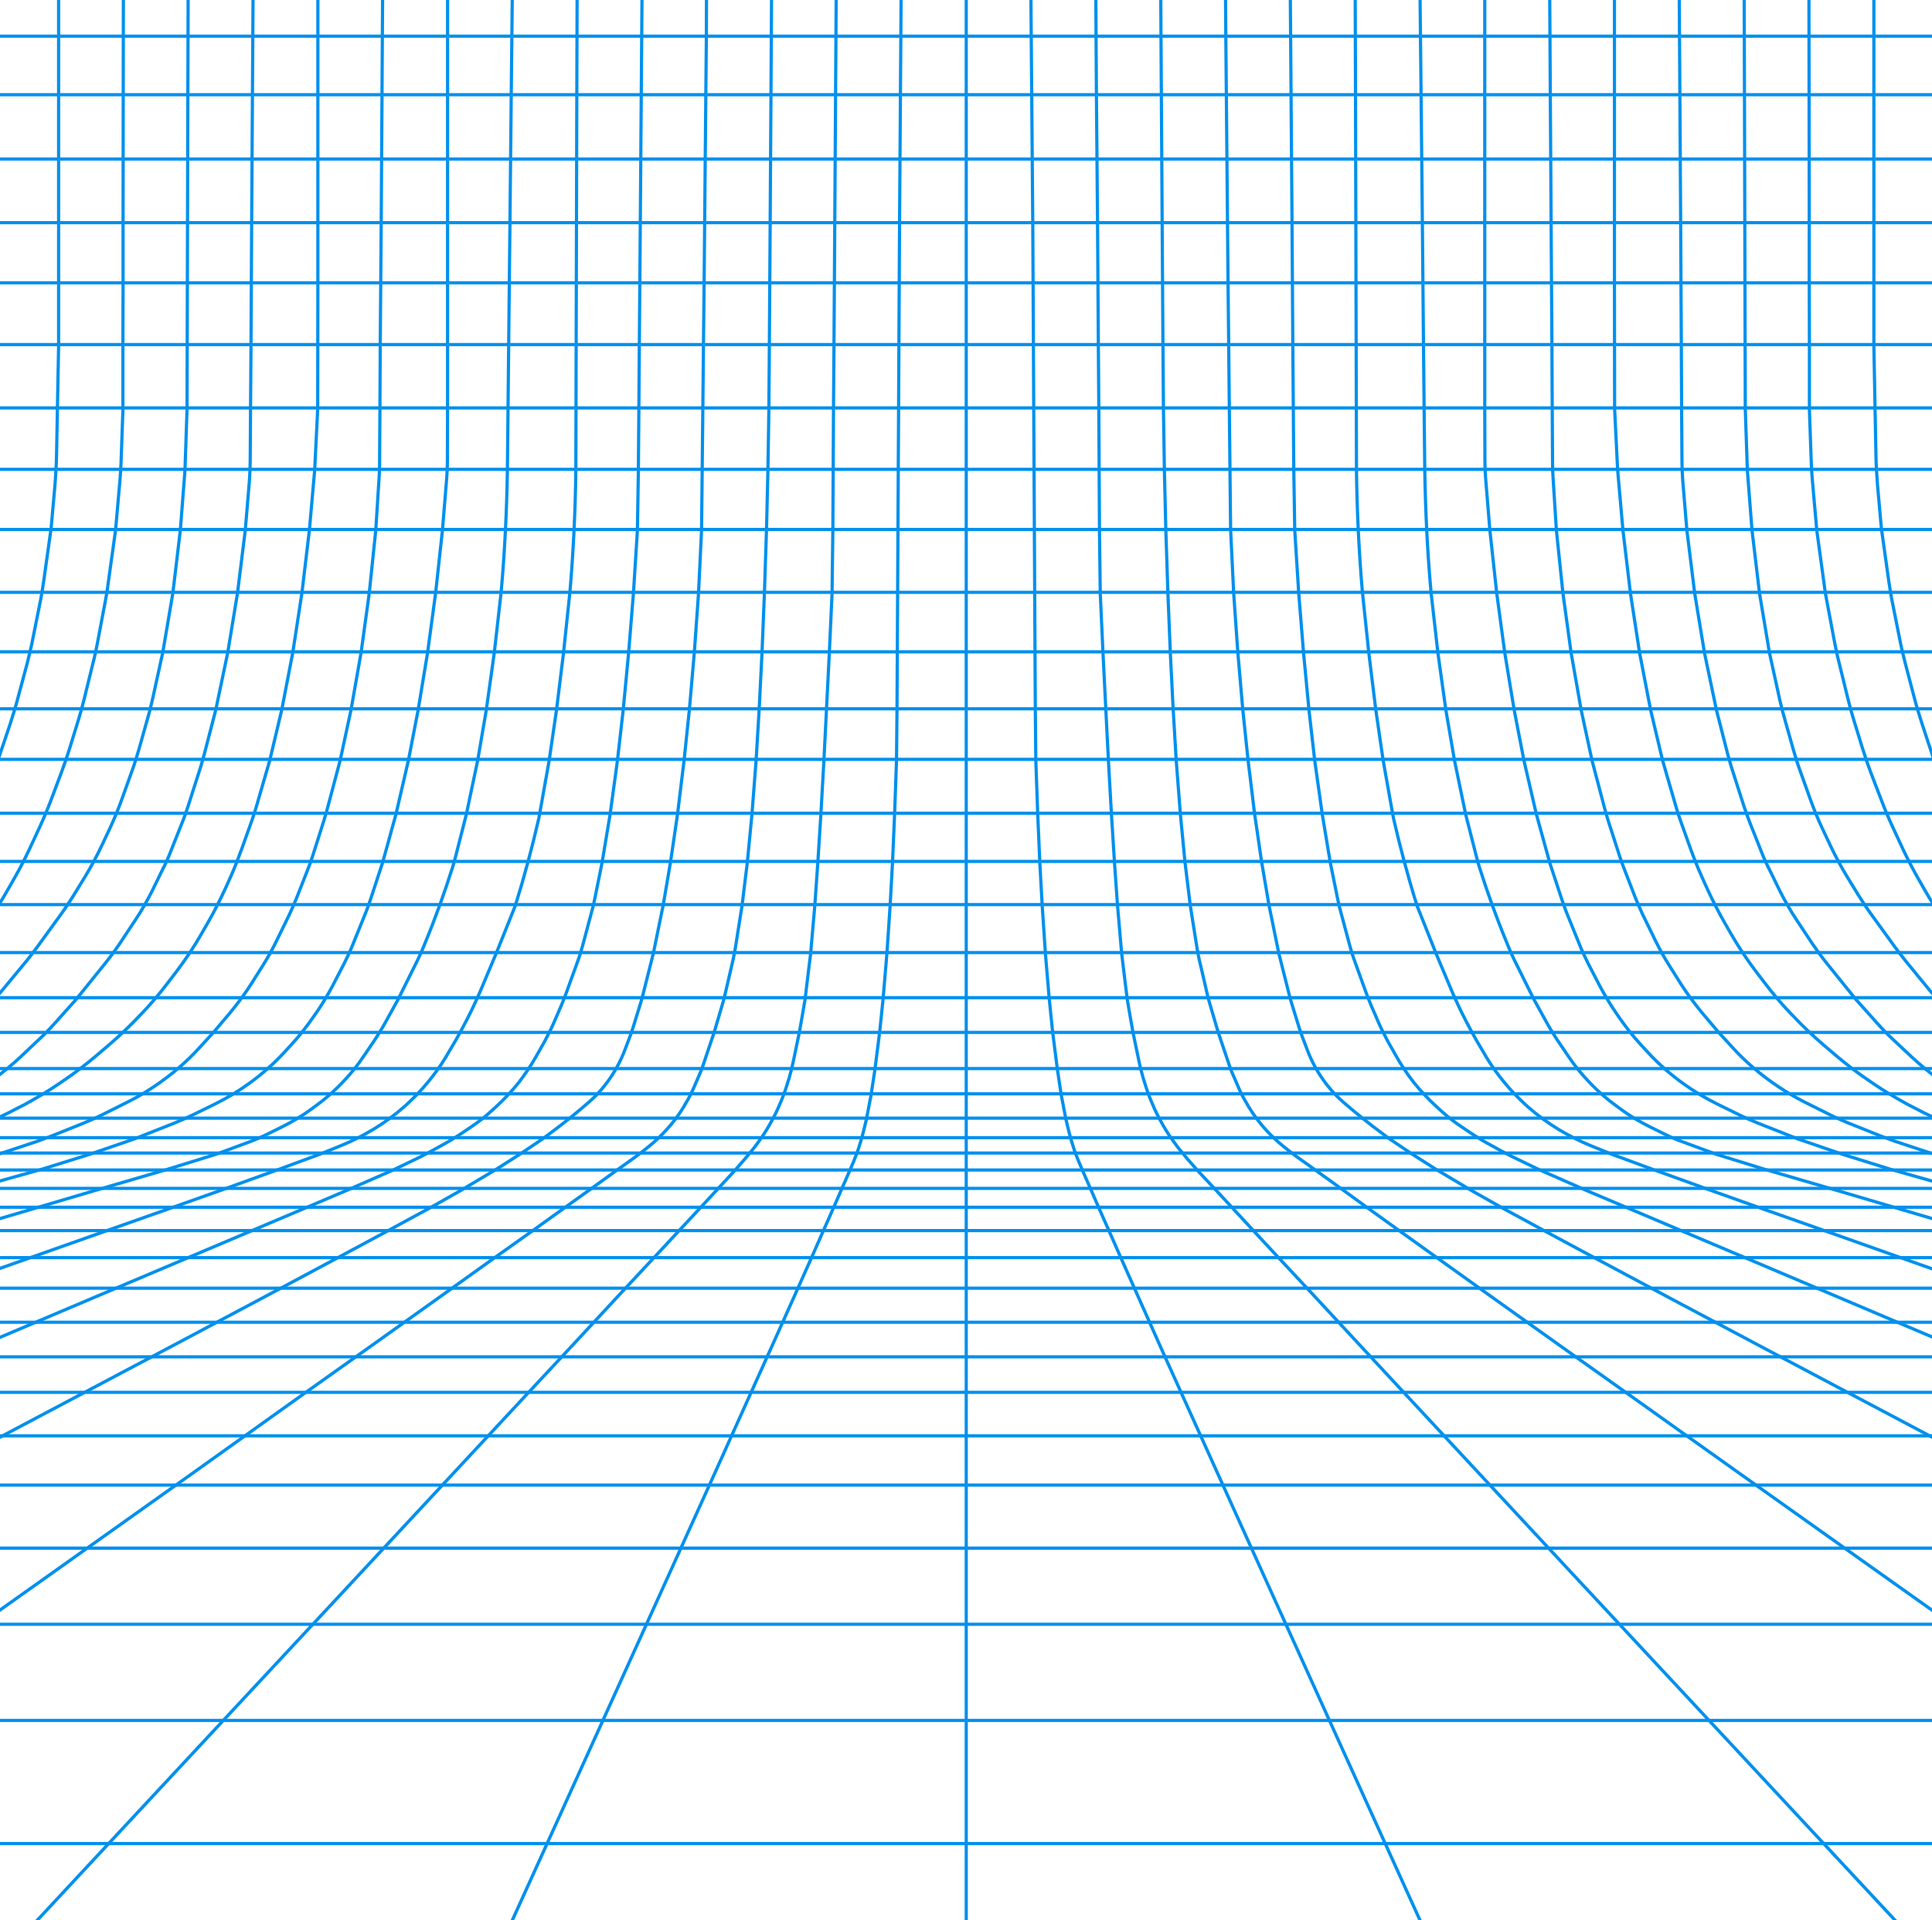
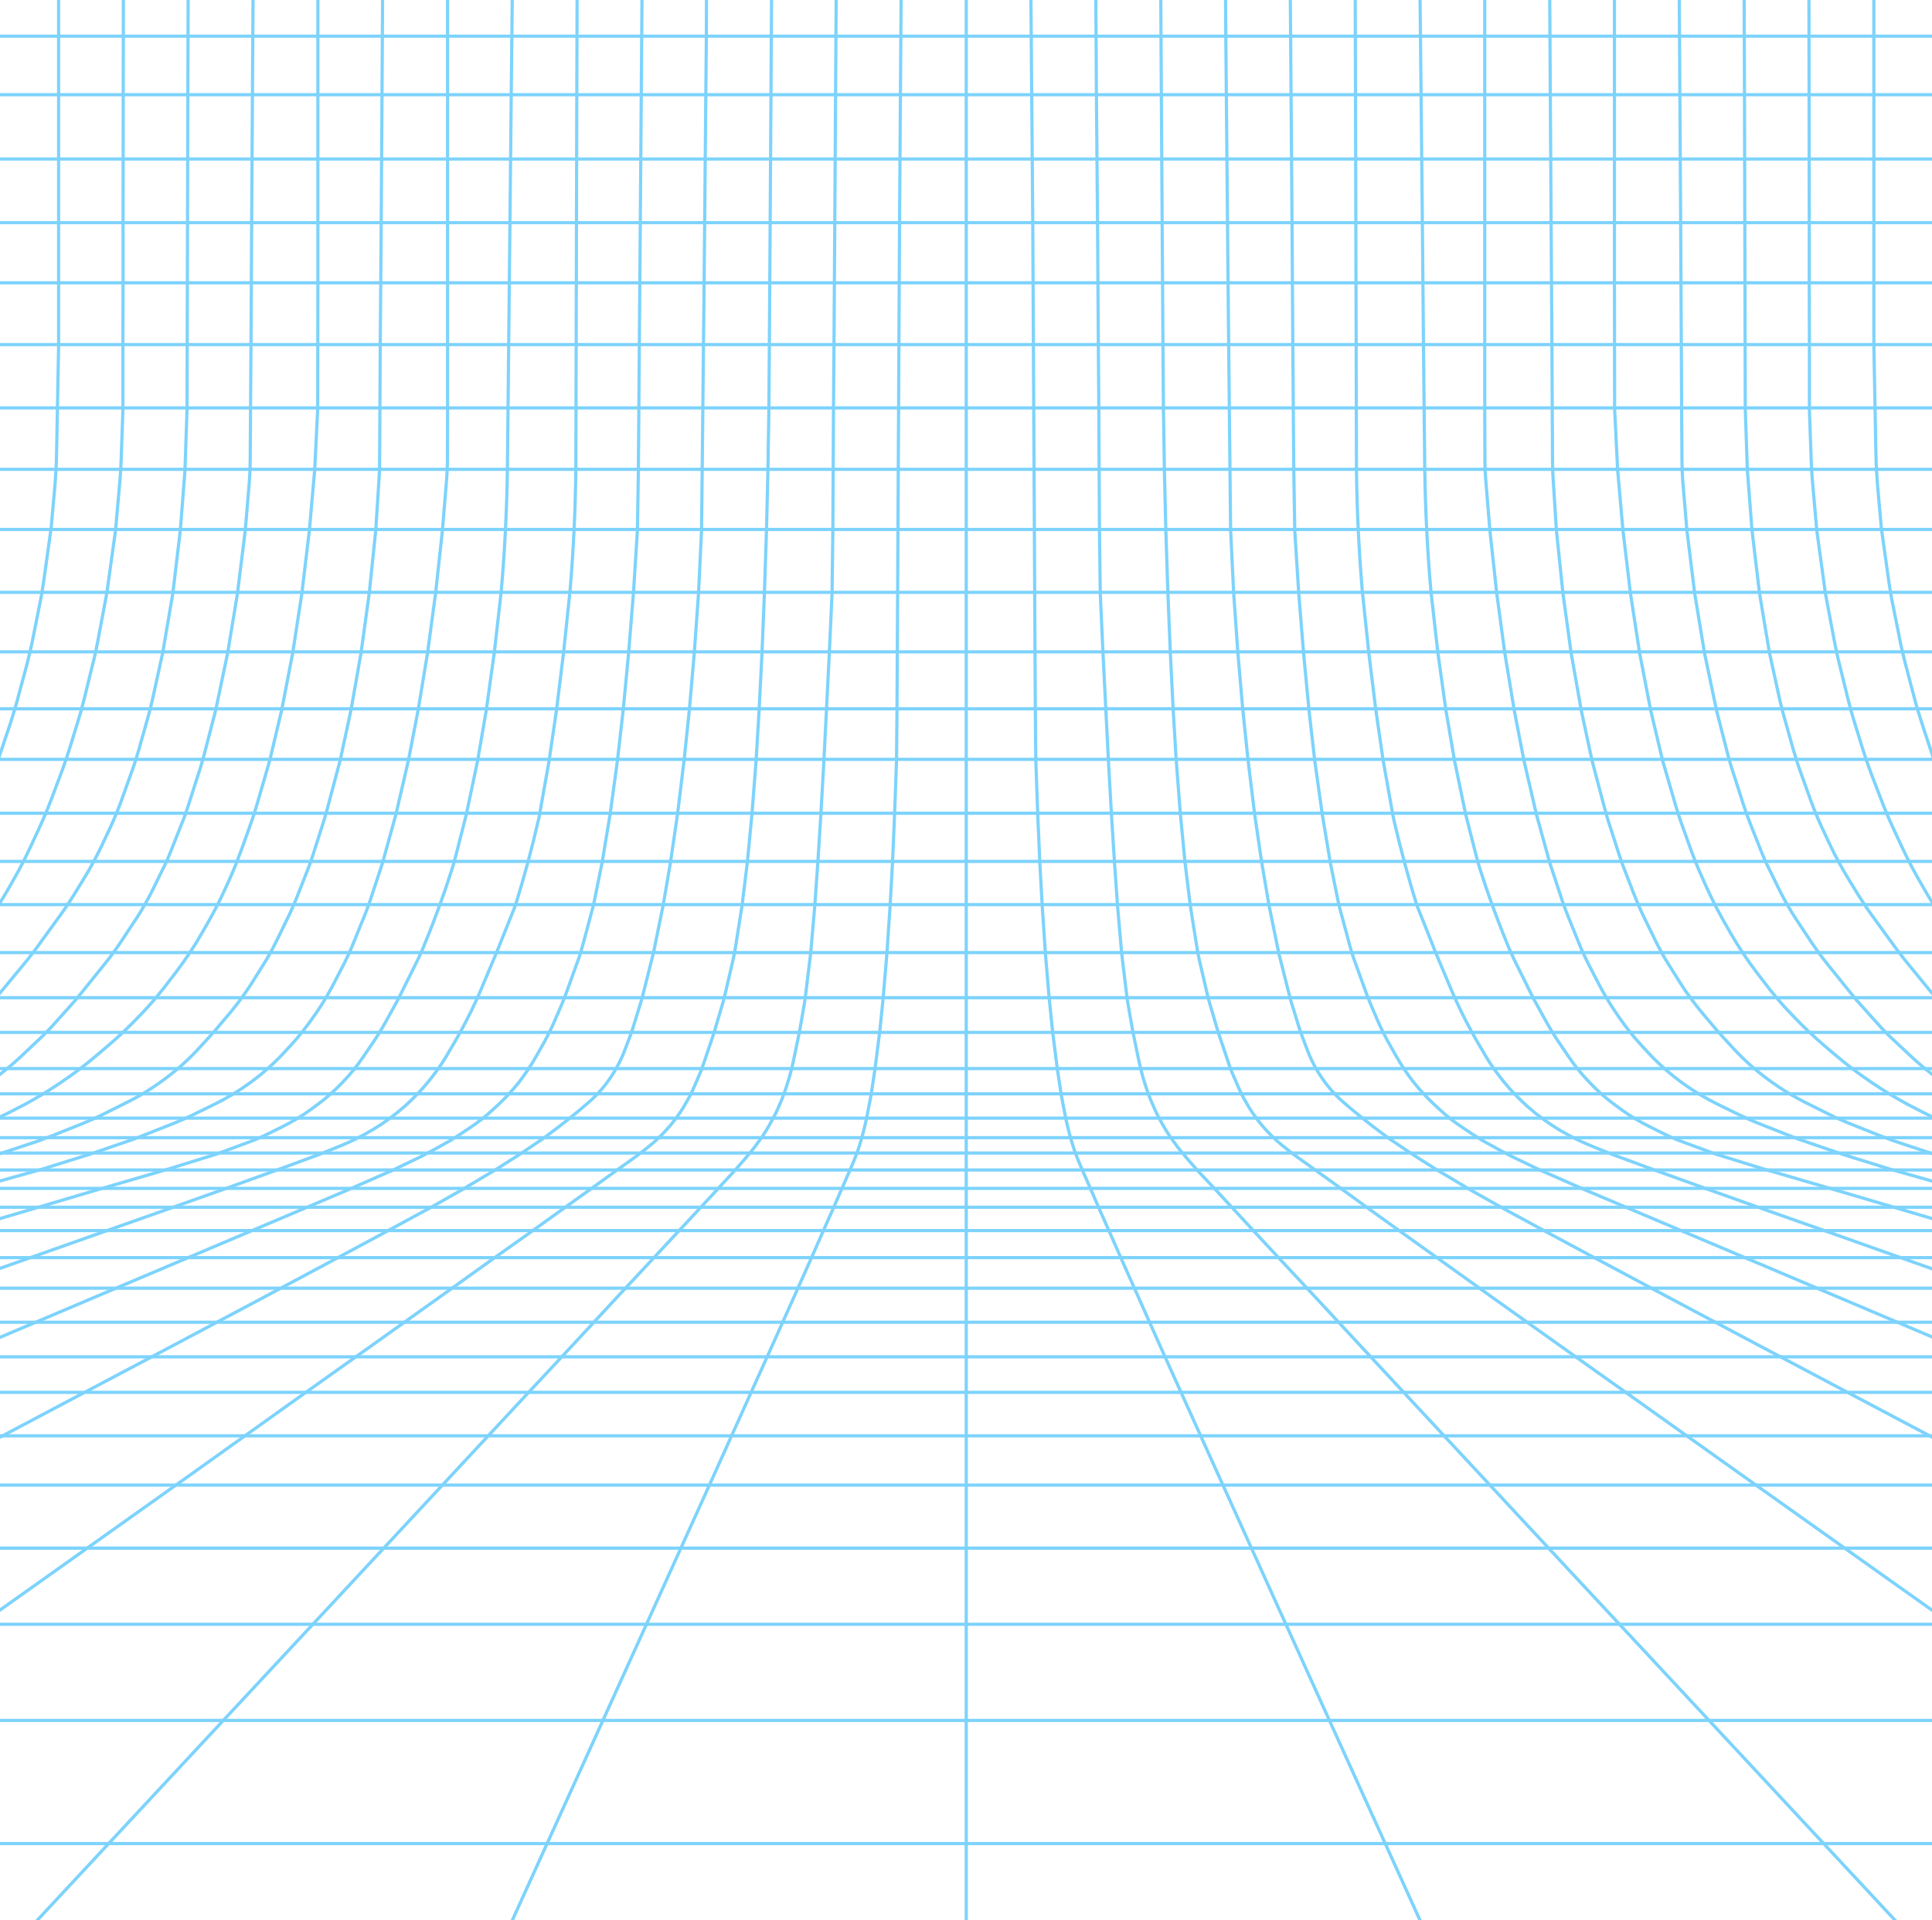
<svg xmlns="http://www.w3.org/2000/svg" xml:space="preserve" version="1.1" viewBox="0 0 1207.7 1200" width="1208" height="1200">
  <style>
-     .st0{fill:none;stroke:#0090ed;stroke-width:2;stroke-linecap:round;stroke-linejoin:round}
+     .st0{fill:none;stroke:#7dd3fc;stroke-width:2;stroke-linecap:round;stroke-linejoin:round}
  </style>
  <path d="M1677.1 1152.5H-457.5" class="st0" />
  <path d="M1677.1 928.4H-457.5" class="st0" />
  <path d="M1677.1 897.6H-457.5" class="st0" />
  <path d="M1677.1 870.4H-457.5" class="st0" />
  <path d="M1677.1 826.6H-457.5" class="st0" />
  <path d="M1677.1 805.3H-457.5" class="st0" />
  <path d="M1677.1 786.2H-457.5" class="st0" />
  <path d="M1677.1 769.3H-457.5" class="st0" />
  <path d="M1677.1 848.2H-457.5" class="st0" />
  <path d="M1677.1 1075.5H-457.5" class="st0" />
  <path d="M1677.1 1015.4H-457.5" class="st0" />
  <path d="M1677.1 967.8H-457.5" class="st0" />
  <path d="M1677.1 754.7H-457.5" class="st0" />
  <path d="M1677.1 742.9H-457.5" class="st0" />
  <path d="M1677.1 731.4H-457.5" class="st0" />
  <path d="M1677.1 711.2H-457.5" class="st0" />
  <path d="M1677.1 720.8H-457.5" class="st0" />
  <path d="M1677.1 699H-457.5" class="st0" />
  <path d="M1677.1 683.8H-457.5" class="st0" />
  <path d="M1677.1 668H-457.5" class="st0" />
  <path d="M1677.1 645.4H-457.5" class="st0" />
  <path d="M1677.1 623.7H-457.5" class="st0" />
  <path d="M1677.1 595.5H-457.5" class="st0" />
  <path d="M1677.1 565.5H-457.5" class="st0" />
  <path d="M1677.1 538.5H-457.5" class="st0" />
  <path d="M1677.1 508.4H-457.5" class="st0" />
  <path d="M1677.1 474.7H-457.5" class="st0" />
  <path d="M1677.1 443.1H-457.5" class="st0" />
  <path d="M1677.1 407.5H-457.5" class="st0" />
  <path d="M1677.1 370.3H-457.5" class="st0" />
  <path d="M1677.1 331H-457.5" class="st0" />
  <path d="M1677.1 293.4H-457.5" class="st0" />
  <path d="M1677.1 255H-457.5" class="st0" />
  <path d="M1677.1 215.4H-457.5" class="st0" />
  <path d="M1677.1 176.8H-457.5" class="st0" />
  <path d="M1677.1 139.2H-457.5" class="st0" />
  <path d="M1677.1 99.4H-457.5" class="st0" />
  <path d="M1677.1 59.2H-457.5" class="st0" />
  <path d="M1677.1 22.6H-457.5" class="st0" />
  <path d="m317.3 1206.8 57.4-126.6 41.7-92.1 31.2-69 20.6-45.8 14.6-32.4 13.5-30.1 10.7-24 6.9-15.7 7-15.8 4.7-10.8 5.5-12.6 2.4-5.6c1.3-3.2 2.6-6.4 3.6-9.8 1-3.1 1.9-6.2 2.7-9.4l1.8-7.5 2.9-15.1 2.4-15.9 3-23.6 2.1-20.5 2.4-28.4 2-29.9 1.5-27 1.3-30.1 1.2-33.7.3-30.9.2-36.4.2-37.1.2-39.5.2-37.4.2-38.4.2-39.7.2-38.5.2-37.6 1-145.9" class="st0" />
  <path d="m16.1 1208 119-127.8 85.8-92.1 64.2-69 42.6-45.8 30.2-32.4 27.9-30.1 22.4-24 14.6-15.7 14.7-15.8 10-10.8 11.8-12.8 6.3-7.2c1.8-2.1 3.6-4.3 5.3-6.4l1.3-1.7c2.3-3.1 4.6-6.2 6.6-9.5 3-4.9 5.7-9.9 8-15.1v-.1c2.2-4.8 4-9.7 5.5-14.7l1-3.2c1-3.5 1.9-6.9 2.6-10.4l3.8-18.3s3.5-19.8 3.5-20.2 3.5-28.7 3.5-28.7l2.6-29.9 1.9-27 1.9-30.1 1.9-33.7 1.6-31.6 1.8-35.8 1.7-37.1.5-39.5.2-37.4.2-38.4.3-39.7.5-76.2.5-79.9.4-65" class="st0" />
  <path d="m482.3-6.3-.4 66.2-.5 79.9-.5 76.2-.3 39.7-.6 38.4-.9 37.4-1.3 39.5-1.5 37.1-1.8 35.8-1.9 31.6-2.6 33.7-2.9 30.1-3.3 27-4.2 26.5c-.4 2.2-.8 4.6-1.3 6.8l-5.2 22.4c-.4 1.8-.9 3.6-1.4 5.3l-5.3 18-6.8 20.2c-.8 2.2-1.6 4.6-2.6 6.7l-2.8 6.5c-1.7 4.1-3.7 8-6 11.7l-.7 1.3c-3.3 5.5-7.2 10.6-11.5 15.2-3.2 3.4-6.5 6.6-10.1 9.5l-4.5 3.6c-1.3 1-2.7 2.1-4.1 3.1l-12 8.6-17.9 12.9-14.8 10.6-22 15.8-22 15.6-33.5 24-42.2 30.1-45.6 32.4-64.4 46-97.1 69-129.9 92.1-178.5 126.6" class="st0" />
  <path d="m-441.6 1131.4 97.2-51.2 174.8-92.2L-39 919l86.5-45.8 61.2-32.4 56.6-30.1 44.9-24 29.2-15.7 29.1-15.8 19.1-10.8 22-13.1 15.7-10 14.2-9.6 4-3c8.3-6.1 16.4-12.6 24.2-19.4 3.8-3.3 7.3-6.9 10.4-10.9 5.2-6.6 9.4-14 12.4-21.9l3.6-9.5c.5-1.5 1-2.9 1.5-4.4l5-16.2c.4-1.5.9-2.9 1.2-4.4l6.6-26.2 6.1-29.9 4.6-27 4.4-30.1 4.1-33.7 3.3-31.6 3.1-35.8 2.6-36.7 1.9-39.5.4-37.4.4-38.4.4-39.7.4-38.5.7-77.4.7-76.8.1-28.4" class="st0" />
  <path d="m401.3-6.3-.5 66.2-.6 79.9-.6 76.2-.3 39.7-.3 38.4-.6 37.4-2.5 39.5-3 37.1-3.4 35.8-3.6 31.6-4.6 33.7-5 30.1-4.7 23.2c-.5 2.6-1.1 5-1.8 7.5l-5.7 21.3c-.9 3.3-1.9 6.6-3.1 9.8l-7.2 19.9c-.9 2.4-1.8 4.7-2.8 7.1l-4.7 10.9c-1.8 4.1-3.8 8.1-5.9 12l-5.2 9.2c-3.2 5.7-6.9 11.2-10.9 16.4-4.3 5.4-9 10.4-14.1 15.1l-2.3 2.1c-4.4 4.1-9.1 7.8-14.1 11.1l-5.8 3.9c-3.2 2.1-6.3 4.1-9.6 5.9l-9.4 5.2c-2 1.1-4.1 2.2-6.1 3.2l-17.2 8.3-30.1 13.2-25.4 10.8-37.3 15.8-93.3 39.5-71 30.1-76.5 32.4-108 45.8-162.8 69-82.1 34.7" class="st0" />
  <path d="m360.7-5.1-.2 65-.2 79.9-.2 76.2-.1 39.7-.1 38.4c-.3 25-1.5 49.9-3.6 74.8l-.2 2.1-3.9 37.1-4.4 35.8-4.6 31.6-6 33.7-.5 2.6c-4.2 18.3-9.1 36.6-14.7 54.5L310.1 596l-8.7 20.7c-2.1 5.1-4.4 10.1-6.8 15.1-4.3 8.7-8.9 17.3-14 25.6l-1.9 3.3c-3.2 5.3-6.8 10.3-10.7 15.1l-.5.6c-4.4 5.4-9.3 10.4-14.5 15.1-6.1 5.4-12.8 10.3-19.7 14.5l-.9.5c-5.8 3.5-12 6.6-18.2 9.2l-14 5.7-26.3 9.7-37.1 13.4-30.4 10.8-44.8 15.8-111.9 39.5-181.1 62.5-209.5 72.4" class="st0" />
  <path d="m320.2-6.3-.7 66.2-.8 79.9-.8 76.2-.4 39.7-.4 38.4c-.4 25-1.6 49.9-3.8 74.8l-.2 2.1-4.2 37.1-5 35.8-5.4 31.6-7.1 33.7-6.8 26.7c-.6 2.2-1.2 4.6-1.9 6.7-5 15.7-10.6 31.3-16.9 46.5l-1.2 3c-1.1 2.7-2.3 5.3-3.6 8l-12.1 24.4-8.5 15.4c-1.9 3.4-3.9 6.7-6.1 10l-7.2 10.6c-3.7 5.5-7.8 10.6-12.4 15.4-5.4 5.8-11.3 11-17.7 15.6l-2.4 1.8c-5.8 4.3-12.1 8-18.5 11.2l-9.3 4.6c-3.8 1.9-7.8 3.6-11.7 5l-20 7.4-30.6 9.5-46.2 13.5-90.3 26.7-133.6 39.7-210.1 62.5-65.9 19.6" class="st0" />
  <path d="M279.7-5.1v260.7l-.1 32.7c0 3.8-.2 7.6-.5 11.3l-2.6 31.8-4.3 39.5-5 37.1-5.9 35.8-6.1 31.6-7.8 33.7-8.3 30.1-7.4 22.5c-1 3-2 6-3.2 8.9l-7.7 19c-1.7 4.4-3.7 8.6-5.8 12.8l-7.2 13.9c-2.9 5.4-6 10.7-9.4 15.7l-2.6 3.7c-4.3 6.2-8.9 12.1-14 17.6l-4.6 5c-6.4 6.9-13.6 13.2-21.3 18.8-6.9 5-14.2 9.4-21.9 13.2l-14.1 6.9c-3.5 1.7-7.2 3.3-10.8 4.8l-25.3 10-27.9 9.6-30.1 9.4-86.5 24.2-117.4 31.5-262.8 67.7" class="st0" />
  <path d="m239.1-6.3-.4 66.2-.5 79.9-.6 76.2-.2 39.7-.2 34.1c0 2.9-.1 5.8-.3 8.6l-2.1 33.1-4.1 39.5-5.1 37.1-6.3 35.8-6.8 31.6-7.9 29.7c-.7 2.7-1.5 5.3-2.3 8l-6.9 21.7c-1 3-2 6-3.2 8.9l-6.6 16.8c-1.5 3.8-3.2 7.7-4.9 11.3l-7.9 16.2c-2.6 5.3-5.5 10.6-8.7 15.6l-7.3 11.6c-3.9 6.1-8.3 12-12.9 17.6l-10.4 12.3-8.7 9.5c-8.5 9.4-18.2 17.6-28.7 24.6-5.3 3.6-10.8 6.8-16.6 9.7l-15.6 7.8c-4 2-8.1 3.8-12.2 5.5l-20 8c-2.9 1.1-5.7 2.1-8.6 3.2l-24.7 8.2-33 9.2-57.9 13.8-47.2 10.8-70.4 15.8L-281 787l-110.7 24-49.2 10.4" class="st0" />
  <path d="M198.6-5.1v182.5l-.1 78.2-1.9 38.4-3.3 37.4-4.7 39.5-5.7 37.1-6.9 35.8-7.5 31.6-7.6 26.2c-1.4 5-3 9.9-4.8 14.8l-5 14c-2.1 5.8-4.4 11.7-6.9 17.4l-3.1 6.9c-3.5 7.7-7.3 15.2-11.5 22.5l-3.5 6.1c-4.9 8.6-10.4 16.8-16.4 24.7l-4.3 5.6c-5.5 7.3-11.3 14.2-17.6 20.7l-.7.7c-6.2 6.6-12.9 12.9-19.8 18.8L60 660c-6.7 5.7-13.8 11.1-21.1 16l-2.2 1.5c-6.9 4.7-14 8.9-21.3 12.9l-3.5 1.8c-9.2 4.9-18.6 9.3-28.4 13-11.4 4.4-23.2 7.9-35.2 10.5l-26.1 5.7-41.5 9.1-64 14-49.5 10.8-72.5 15.8-136.6 29.9" class="st0" />
  <path d="m158.1-6.3-.9 146.1-.2 37.6-.2 37.3-.3 40.9-.2 32.1c0 4.3-.2 8.5-.5 12.8l-2.6 31.1-4.9 39.5-6.1 37.1-7.5 35.8-7 27c-.8 3-1.6 6-2.6 9.1l-7.6 23.7c-1.2 3.6-2.4 7.3-3.9 10.8l-6.7 16.9c-1.7 4.4-3.6 8.7-5.8 12.9L95 556.9c-3.2 6.3-6.6 12.4-10.5 18.2l-9.6 14.5c-3 4.4-6.1 8.7-9.5 12.9l-17.9 22.2-13.6 15.2c-3.2 3.6-6.6 7.1-10.1 10.3l-11.2 10.6C6.9 666.1.8 671.1-5.6 675.7c-8.6 6-17.6 11.2-27.2 15.6l-5.3 2.4c-8.9 4.1-18.2 7.4-27.7 9.9l-27.2 7.1c-3.4.9-6.8 1.6-10.3 2.3l-44.1 8.6-48.3 8.9-78.8 14.2-61.2 10.8-105.8 18.5" class="st0" />
  <path d="m117.5-5.1-.2 65-.2 79.9-.1 37.6-.1 38.6-.1 39.7-1.3 38.4-2.9 37.4-4.7 39.5-6.3 37-6.6 30.1c-.9 3.8-1.8 7.5-2.9 11.2l-5.4 19.2c-1.3 4.5-2.7 9-4.3 13.4l-6.6 18.4c-2.1 5.8-4.4 11.4-7 17L63.3 529c-3.2 6.7-6.7 13.2-10.6 19.6l-6.8 11.1c-2.7 4.3-5.4 8.4-8.4 12.5l-14 19.3c-2.2 3-4.5 6-6.8 8.9L1.3 619c-2.9 3.5-5.9 6.9-9 10.3l-8.2 8.7c-4.3 4.6-8.9 9-13.6 13.1l-10.2 9c-6.4 5.6-13.1 10.8-20.2 15.5-8.7 5.8-17.9 10.9-27.3 15.4l-1.9.9c-11 5.1-22.5 9.2-34.1 12.1l-24.1 6.1c-4 1-8.1 1.9-12.1 2.7l-44.9 8.5-48.5 8.8-80.1 14.3-61.7 10.8-46.6 8.1" class="st0" />
  <path d="m77-6.3-.1 66.2-.1 79.9v37.6l-.1 38.5v40.5l-1.1 30.9c-.1 4.5-.4 9-.8 13.5l-2.7 30.7-5.5 39.5-5.7 30.3c-.9 4.6-1.8 9.1-3 13.6l-5.4 22c-1.1 4.6-2.4 9.2-3.8 13.7l-5.2 16.9c-1.6 5.2-3.4 10.4-5.3 15.5l-6.5 17.3c-2.2 5.8-4.6 11.5-7.3 17.3l-5.7 12.3c-2.9 6.2-6 12.3-9.4 18.3l-4.1 7.2c-4.1 7.3-8.6 14.3-13.4 21.1l-4.5 6.3c-6.3 8.9-13.2 17.4-20.5 25.3l-5.3 5.8c-6.4 7-13.3 13.7-20.5 19.9l-4.2 3.6c-5.8 5-11.9 9.8-18.1 14.3l-12.6 9.1c-7.3 5.2-14.9 10.1-22.7 14.5-10.8 6.1-22.1 11.5-33.7 16l-4.5 1.7c-11.4 4.4-23.3 8-35.3 10.8l-35.7 8.1-48.2 9.6-45.9 8.7-79.7 14.4-41.3 7.2" class="st0" />
  <path d="M36.5-5.1V216l-1.3 68.5c-.1 6.3-.5 12.7-1 19l-2.4 26.8-4.7 33.5c-.7 4.8-1.5 9.7-2.5 14.4l-4.1 20.5c-1 5.4-2.4 10.8-3.7 16.2L11.4 435c-1.5 5.8-3.2 11.5-5.1 17.3L-1 474l-5.4 13.7c-5.5 14.2-12.3 27.8-20 40.8l-1.9 3.2c-2.5 4.1-5 8.1-7.7 12l-9.8 14.6c-3.5 5.1-7.1 10.1-10.8 15l-9.1 11.7c-5 6.4-10.3 12.6-15.8 18.6l-9 9.7c-6 6.4-12.4 12.6-19 18.5l-1.8 1.6c-7.8 6.8-15.9 13.2-24.4 19.1l-6.5 4.5c-9.4 6.5-19.1 12.5-29.3 17.7-10.6 5.6-21.7 10.4-33 14.5l-11.1 4.1c-11.1 4.1-22.5 7.4-34.1 9.9l-25.3 5.6c-4.8 1-9.7 1.9-14.5 2.8l-48.3 8-61.1 9-42.5 5.3" class="st0" />
  <path d="M604 1208V-6.3" class="st0" />
  <path d="m890.6 1206.8-57.4-126.6-41.7-92.1-31.2-69-20.7-45.8-14.6-32.4-13.4-30.1-10.7-24-6.9-15.7-7-15.8-4.7-10.8-5.5-12.6-2.4-5.6c-1.3-3.2-2.6-6.4-3.6-9.8-1-3.1-1.9-6.2-2.7-9.4l-1.8-7.5-2.9-15.1-2.4-15.9-3-23.6-2.1-20.5-2.4-28.4-2-29.9-1.5-27-1.3-30.1-1.2-33.7-.3-30.9-.2-36.4-.2-37.1-.2-39.5-.2-37.4-.2-38.4-.2-39.7-.2-38.5-.2-37.6-1.2-146.1" class="st0" />
  <path d="m1191.8 1208-119-127.8-85.8-92.1-64.2-69-42.6-45.8-30.1-32.4-27.9-30.1-22.4-24-14.6-15.7-14.6-15.8-10-10.8-12-12.8-6.3-7.2c-1.8-2.1-3.6-4.3-5.3-6.4l-1.3-1.7c-2.3-3.1-4.6-6.2-6.6-9.5-3-4.9-5.7-9.9-8-15.1v-.1c-2.2-4.8-4-9.7-5.5-14.7l-1-3.2c-1-3.5-1.9-6.9-2.6-10.4l-3.8-18.3s-3.5-19.8-3.5-20.2c-.1-.4-3.5-28.7-3.5-28.7l-2.6-29.9-1.9-27-1.9-30.1-1.9-33.7-1.6-31.6-1.8-35.8-1.7-37.1-.5-39.5-.2-37.4-.2-38.4-.3-39.7-.5-76.2-.7-80.2-.4-65" class="st0" />
  <path d="m725.6-6.3.4 66.2.5 79.9.5 76.2.3 39.7.6 38.4.9 37.4 1.3 39.5 1.5 37 1.8 35.8 1.9 31.6 2.6 33.7 2.9 30.1 3.3 27 4.2 26.5c.4 2.2.8 4.6 1.3 6.8l5.2 22.4c.4 1.8.9 3.6 1.4 5.3l5.3 18 6.8 20.2c.8 2.2 1.6 4.6 2.6 6.7l2.8 6.5c1.7 4.1 3.7 8 6 11.7l.7 1.3c3.3 5.5 7.2 10.6 11.4 15.2 3.2 3.4 6.5 6.6 10.1 9.5l4.5 3.6c1.3 1 2.7 2.1 4.1 3.1l12 8.6 17.9 12.9 14.8 10.8 22 15.8 21.9 15.7 33.5 24 42.2 30.1 45.6 32.4 64.3 45.8 97.1 69 129.9 92.1 178.5 126.6" class="st0" />
  <path d="m1649.5 1131.4-97.2-51.2-174.9-92.2-130.6-69-86.5-45.8-61.2-32.4-56.6-30.1-44.9-24-29.2-15.7-29.1-15.8-19.1-10.8-22-13.1-15.7-10-14.2-9.6-4-3c-8.3-6.1-16.3-12.6-24.2-19.4-3.8-3.3-7.3-6.9-10.4-10.9-5.2-6.6-9.4-14-12.4-21.9l-3.6-9.5c-.5-1.5-1-2.9-1.5-4.4l-5-16.2c-.4-1.5-.9-2.9-1.2-4.4l-6.6-26.2-6.1-29.9-4.6-27-4.4-30.1-4.1-33.7-3.3-31.6-3.1-35.8-2.6-37.1-1.9-39.5-.4-37.4-.4-38.4-.4-39.7-.4-38.5-.7-77.4-.7-76.8-.2-28.3" class="st0" />
  <path d="m806.6-6.3.5 66.2.6 79.9.5 76.2.3 39.7.3 38.4.6 37.4 2.5 39.5 3 37.1 3.4 35.8 3.6 31.6 4.7 33.5 5 30.1 4.7 23.2c.5 2.6 1.1 5 1.8 7.5l5.7 21.3c.9 3.3 1.9 6.6 3.1 9.8l7.2 19.9c.9 2.4 1.8 4.7 2.8 7.1l4.7 10.9c1.8 4.1 3.8 8.1 5.9 12l5.2 9.2c3.2 5.7 6.9 11.2 10.9 16.4 4.3 5.4 9 10.4 14.1 15.1l2.3 2.1c4.4 4.1 9.1 7.8 14.1 11.1l5.8 3.9c3.2 2.1 6.3 4.1 9.6 5.9l9.4 5.2c2.1 1.1 4.1 2.2 6.1 3.2l17.2 8.3 30 13.2 25.5 10.8L1055 771l93.5 39.6 71 30.1 76.5 32.4 108 45.8 162.8 69 82.1 34.7" class="st0" />
  <path d="m847.2-5.1.2 65 .2 79.9.2 76.2.1 39.7.1 38.4c.3 25 1.5 49.9 3.6 74.8l.2 2.1 3.9 37.1 4.4 35.8 4.6 31.6 6 33.7.5 2.6c4.2 18.3 9.1 36.6 14.7 54.5l11.9 29.9 8.7 20.7c2.1 5.1 4.4 10.1 6.8 15.1 4.3 8.7 8.9 17.3 14 25.6l1.9 3.3c3.2 5.3 6.8 10.3 10.7 15.1l.5.6c4.4 5.4 9.3 10.4 14.5 15.1 6.1 5.4 12.8 10.3 19.7 14.5l.9.5c5.8 3.5 12 6.6 18.2 9.2l14 5.7 26.3 9.7 37.1 13.4 30.3 10.8 44.8 15.8 111.9 39.7 181.1 62.5 209.5 72.4" class="st0" />
  <path d="m887.7-6.3.7 66.2.8 79.9.7 76.2.4 39.7.4 38.4c.4 25 1.6 49.9 3.8 74.8l.2 2.1 4.2 37.1 5 35.8 5.4 31.6 7 33.7 6.8 26.7c.6 2.2 1.2 4.6 1.9 6.7 5 15.7 10.6 31.3 16.9 46.5l1.2 3c1.1 2.7 2.3 5.3 3.6 8l12.1 24.4 8.5 15.4c1.9 3.4 3.9 6.7 6.1 10l7.2 10.6c3.7 5.5 7.8 10.6 12.4 15.4 5.4 5.8 11.3 11 17.7 15.6l2.4 1.8c5.8 4.3 12.1 8 18.5 11.2l9.3 4.6c3.8 1.9 7.8 3.6 11.8 5l20 7.4 30.6 9.5 46.2 13.5 90.3 26.7 133.6 39.7 210.1 62.5 65.9 19.6" class="st0" />
  <path d="M928.2-5.1v260.7l.1 32.7c0 3.8.2 7.6.5 11.3l2.6 31.8 4.3 39.5 5 37.1 5.9 35.8 6.1 31.6 7.8 33.7 8.3 30.1 7.4 22.5c1 3 2.1 6 3.2 8.9l7.7 19c1.7 4.4 3.7 8.6 5.8 12.8l7.2 13.9c2.9 5.4 6 10.7 9.4 15.7l2.5 3.7c4.3 6.2 8.9 12.1 14 17.6l4.6 5c6.4 6.9 13.6 13.2 21.3 18.8 6.9 5 14.2 9.4 21.9 13.2l14.1 6.9c3.5 1.7 7.2 3.3 10.8 4.8l25.3 10 27.9 9.6 30.1 9.4 86.4 24.5 117.4 31.5 262.8 67.7" class="st0" />
  <path d="m968.8-6.3.4 66.2.5 79.9.5 76.2.2 39.7.2 34.1c0 2.9.1 5.8.3 8.6l2.1 33.1 4.1 39.5 5.1 37.1 6.3 35.8 6.8 31.6 7.8 29.6c.7 2.7 1.5 5.3 2.3 8l7 21.7c1 3 2 6 3.2 8.9l6.5 16.8c1.5 3.8 3.2 7.7 4.9 11.3l7.9 16.2c2.6 5.3 5.5 10.6 8.7 15.6l7.3 11.6c3.9 6.1 8.3 12 12.9 17.6l10.4 12.3 8.7 9.5c8.5 9.4 18.2 17.6 28.7 24.6 5.3 3.6 10.8 6.8 16.5 9.7l15.6 7.8c4 2 8.1 3.8 12.2 5.5l20 8c2.9 1.1 5.7 2.1 8.6 3.2l24.7 8.2 33 9.2 58 13.8 47.2 10.8 70.4 15.8 70.9 15.7 110.7 24 49.2 10.4" class="st0" />
  <path d="M1009.3-5.1v182.5l.1 78.2 1.9 38.4 3.3 37.4 4.7 39.5 5.7 37.1 6.9 35.8 7.5 31.6 7.6 26.2c1.4 5 3 9.9 4.8 14.8l5 14c2.1 5.8 4.4 11.6 7 17.4l3.1 6.9c3.5 7.7 7.3 15.2 11.5 22.5l3.5 6.1c4.9 8.6 10.4 16.8 16.4 24.7l4.3 5.6c5.5 7.3 11.3 14.2 17.6 20.7l.7.7c6.2 6.6 12.9 12.9 19.8 18.8l7.3 6.2c6.7 5.7 13.8 11.1 21.1 16l2.2 1.5c6.9 4.7 14 8.9 21.3 12.9l3.5 1.8c9.2 4.9 18.6 9.3 28.4 13 11.4 4.4 23.2 7.9 35.2 10.5l26.1 5.7 41.5 9.1 64 14 49.5 10.8 72.5 15.8 136.8 29.9" class="st0" />
  <path d="m1049.8-6.3.9 146.1.2 37.6.2 37.3.2 40.9.2 32.1c0 4.3.2 8.5.5 12.8l2.6 31.1 4.9 39.5 6.1 37.1 7.5 35.8 6.9 27c.8 3 1.6 6 2.6 9.1l7.6 23.7c1.2 3.6 2.5 7.3 3.9 10.8l6.7 16.9c1.7 4.4 3.6 8.7 5.8 12.9l6.1 12.5c3.2 6.3 6.6 12.4 10.5 18.2l9.6 14.5c3 4.4 6.1 8.7 9.5 12.9l17.9 22.2 13.6 15.2c3.2 3.6 6.6 7.1 10.1 10.3l11.3 10.6c5.7 5.3 11.8 10.3 18.2 14.9 8.6 6 17.6 11.2 27.2 15.6l5.3 2.4c8.9 4.1 18.2 7.4 27.7 9.9l27.2 7.1c3.4.9 6.8 1.6 10.3 2.3l44.2 8.6 48.3 8.9 78.8 14.2 61.2 10.8 105.8 18.5" class="st0" />
  <path d="m1090.4-5.1.2 65 .2 79.9.1 37.6.1 38.5.1 39.7 1.3 38.4 2.9 37.4 4.7 39.5 6.2 37.1 6.6 30.1c.9 3.8 1.8 7.5 2.9 11.2l5.4 19.2c1.3 4.5 2.7 9 4.3 13.4l6.6 18.4c2.1 5.8 4.4 11.4 7 17l5.5 11.7c3.2 6.7 6.7 13.2 10.6 19.6l6.8 11.1c2.7 4.3 5.4 8.4 8.4 12.5l14 19.3c2.2 3 4.5 6 6.8 8.9l15.3 18.7c2.9 3.5 5.9 6.9 9 10.3l8.2 8.7c4.3 4.6 8.9 9 13.6 13.1l10.2 9c6.4 5.6 13.1 10.8 20.2 15.5 8.7 5.8 17.9 10.9 27.3 15.4l1.9.9c11 5.1 22.5 9.2 34.1 12.1l24.1 6.1c4 1 8.1 1.9 12.1 2.7l44.9 8.5 48.5 8.8 80.1 14.3 61.7 10.8 46.6 8.1" class="st0" />
  <path d="m1130.9-6.3.1 66.2.1 79.9v37.6l.1 38.5v40.5l1.1 30.9c.1 4.5.4 9 .8 13.5l2.7 30.7 5.4 39.5 5.7 30.3c.9 4.6 1.8 9.1 3 13.6l5.4 22c1.1 4.6 2.4 9.2 3.8 13.7l5.2 16.9c1.6 5.2 3.4 10.4 5.3 15.5l6.6 17.2c2.2 5.8 4.6 11.5 7.3 17.3l5.7 12.3c2.9 6.2 6 12.3 9.4 18.3l4.1 7.2c4.1 7.3 8.6 14.3 13.4 21.1l4.5 6.3c6.3 8.9 13.2 17.4 20.5 25.3l5.3 5.8c6.4 7 13.3 13.7 20.5 19.9l4.2 3.6c5.8 5 11.9 9.8 18.1 14.3l12.6 9.1c7.3 5.2 14.9 10.1 22.7 14.5 10.8 6.1 22.1 11.5 33.7 16l4.5 1.7c11.4 4.4 23.3 8 35.3 10.8l35.7 8.1 48.2 9.6 45.9 8.7 79.7 14.4 41.3 7.2" class="st0" />
  <path d="M1171.5-5.1V216l1.3 68.5c.1 6.3.5 12.7 1 19l2.4 26.8 4.7 33.5c.7 4.8 1.5 9.7 2.5 14.4l4.1 20.5c1 5.4 2.3 10.8 3.7 16.2l5.3 20.2c1.5 5.8 3.2 11.5 5.1 17.3l7.2 21.8 5.3 13.7c5.5 14.2 12.3 27.8 20 40.8l1.9 3.2c2.4 4.1 5 8.1 7.7 12l9.8 14.6c3.5 5.1 7.1 10.1 10.8 15l9.1 11.7c5 6.4 10.3 12.6 15.8 18.6l9 9.7c6 6.4 12.4 12.6 19 18.5l1.8 1.6c7.8 6.8 15.9 13.2 24.4 19.1l6.5 4.5c9.4 6.5 19.1 12.5 29.3 17.7 10.6 5.6 21.7 10.4 33 14.5l11.1 4.1c11.1 4.1 22.5 7.4 34.1 9.9l25.3 5.6c4.8 1 9.7 1.9 14.5 2.8l48.3 8 61.4 8.9 42.5 5.3" class="st0" />
</svg>
